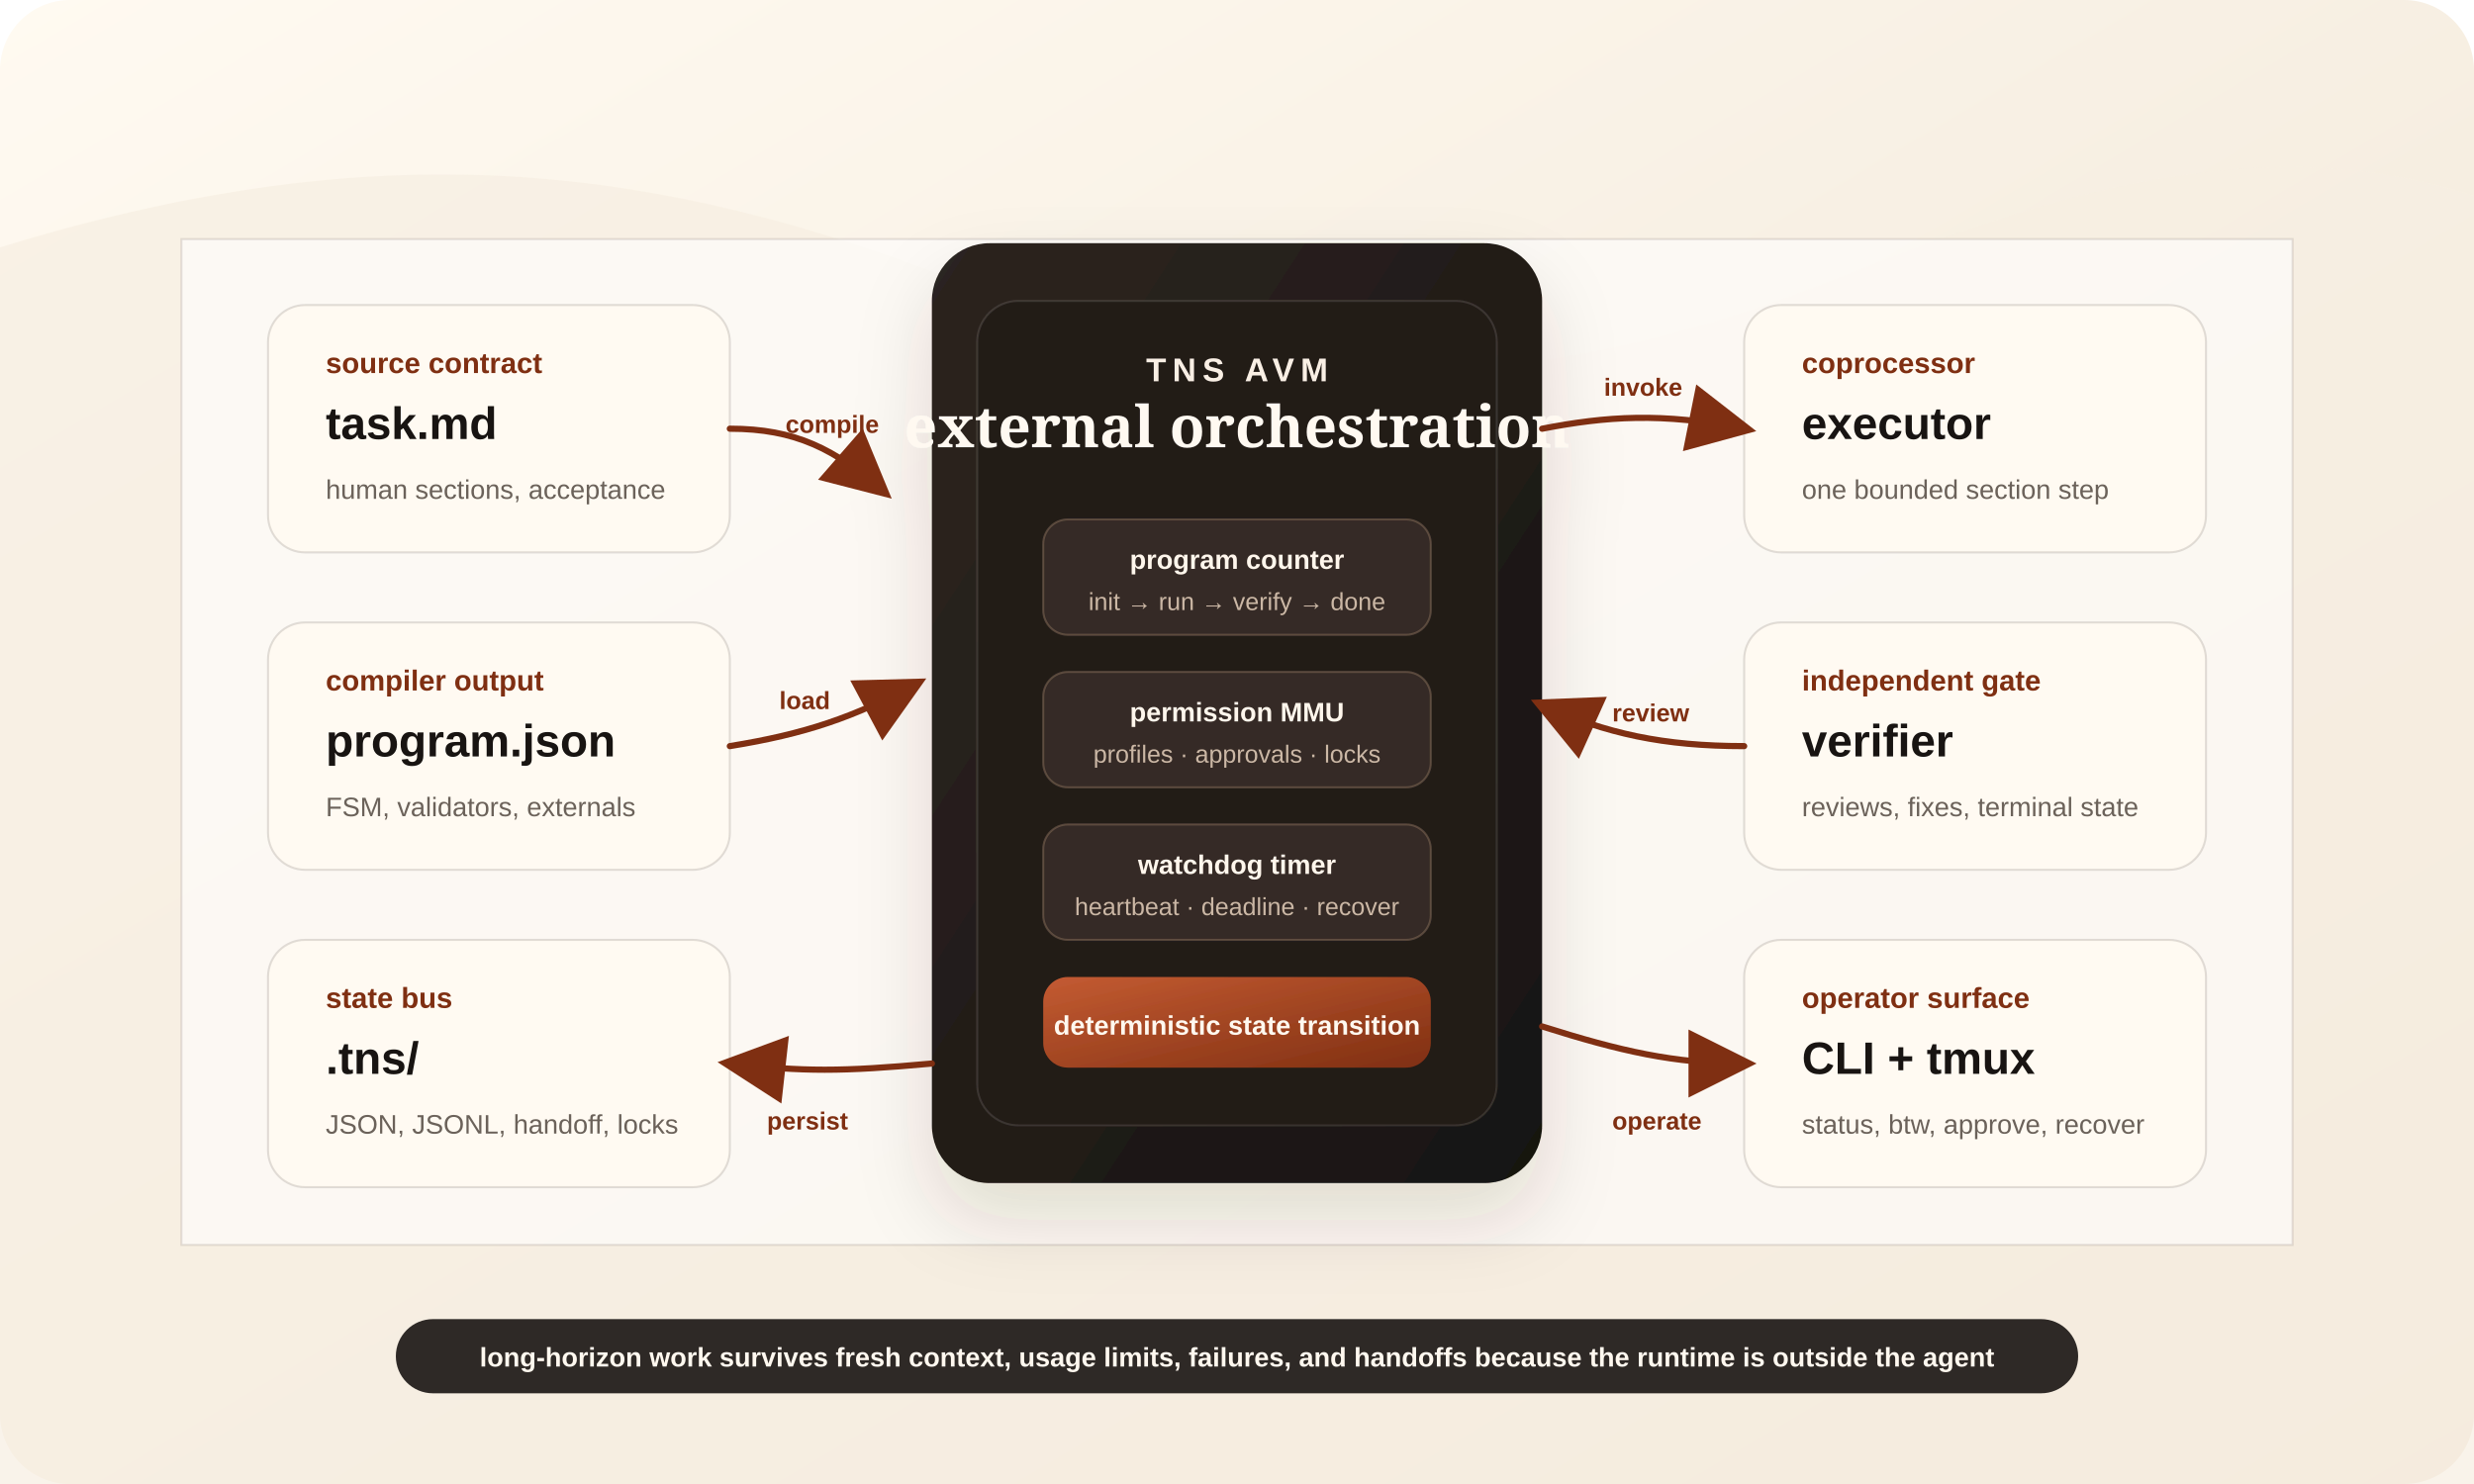
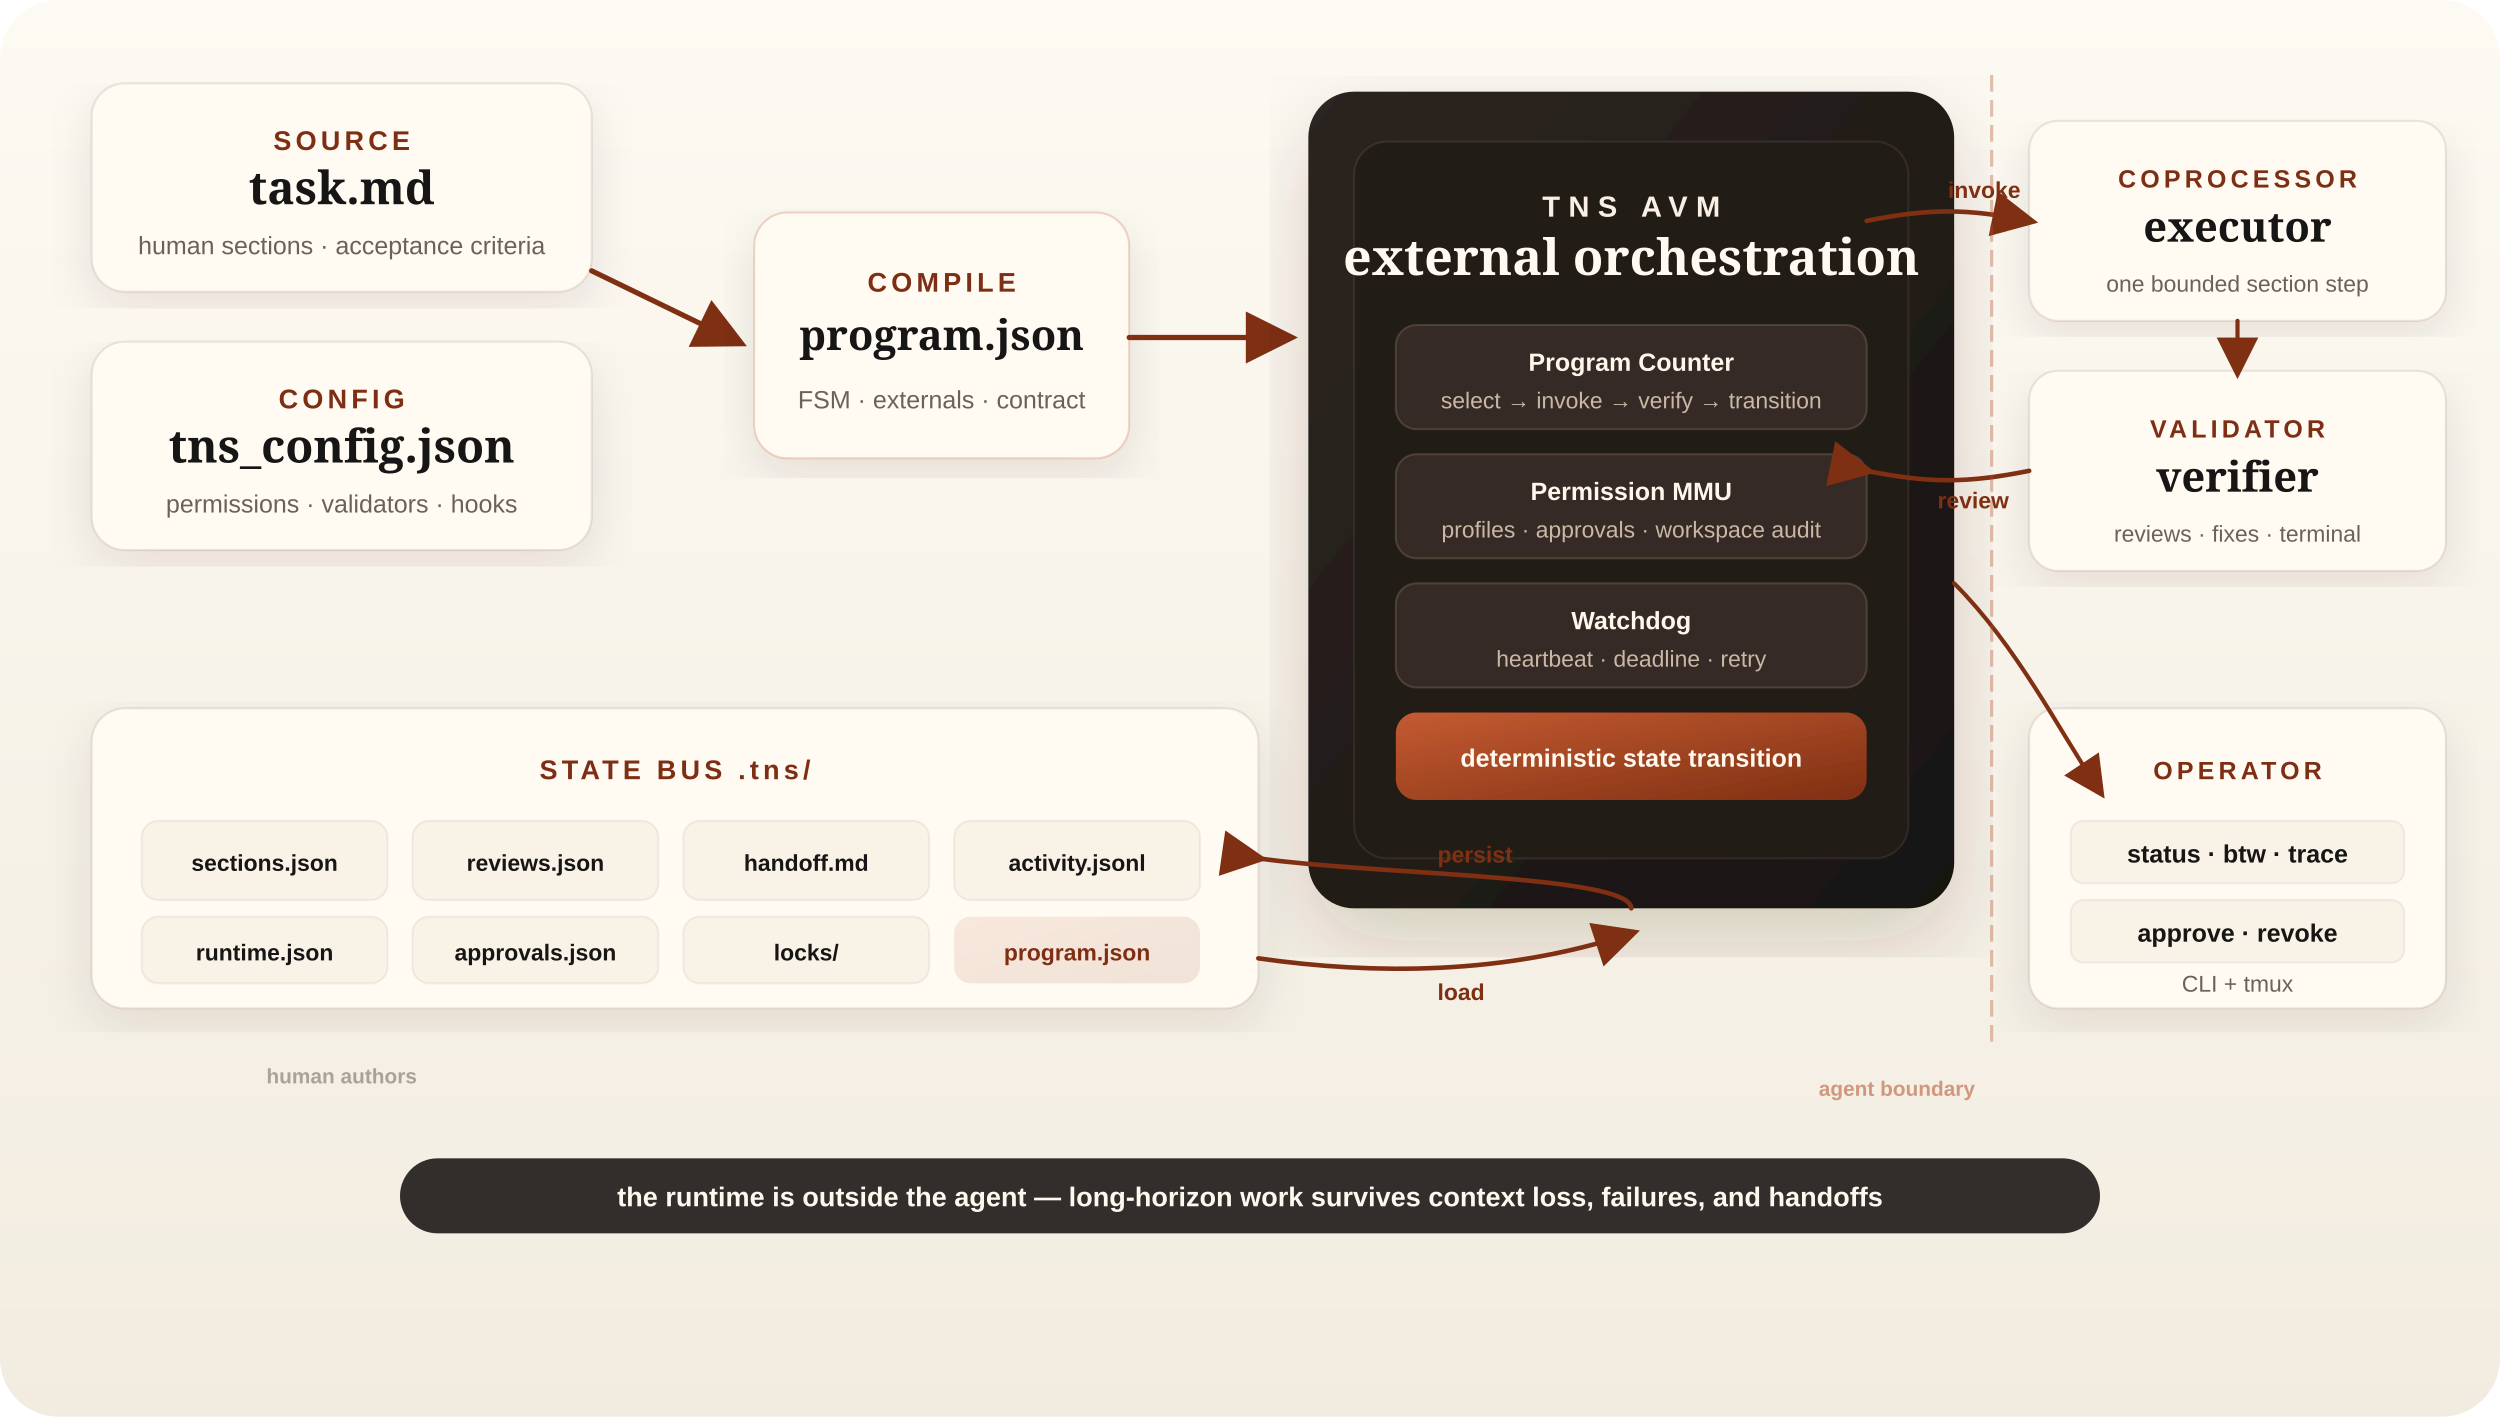
- <svg xmlns="http://www.w3.org/2000/svg" viewBox="0 0 1200 720" role="img" aria-labelledby="title desc">
+ <svg xmlns="http://www.w3.org/2000/svg" viewBox="0 0 1200 680" role="img" aria-labelledby="title desc">
  <defs>
-     <linearGradient id="paper" x1="0" x2="1" y1="0" y2="1">
-       <stop offset="0" stop-color="#fffaf1" />
-       <stop offset="1" stop-color="#efe4d4" />
+     <linearGradient id="bg" x1="0" x2="0" y1="0" y2="1">
+       <stop offset="0" stop-color="#fdfaf3" />
+       <stop offset="1" stop-color="#f2ece0" />
    </linearGradient>
-     <linearGradient id="ink" x1="0" x2="1" y1="0" y2="1">
+     <linearGradient id="avmGrad" x1="0" x2="1" y1="0" y2="1">
      <stop offset="0" stop-color="#2d2520" />
      <stop offset="1" stop-color="#171311" />
    </linearGradient>
-     <linearGradient id="accent" x1="0" x2="1" y1="0" y2="1">
+     <linearGradient id="accentGrad" x1="0" x2="1" y1="0" y2="1">
      <stop offset="0" stop-color="#c45b32" />
      <stop offset="1" stop-color="#7f2f12" />
    </linearGradient>
-     <filter id="shadow" x="-12%" y="-12%" width="124%" height="124%">
-       <feDropShadow dx="0" dy="18" stdDeviation="18" flood-color="#3f2711" flood-opacity="0.14" />
+     <filter id="cardShadow" x="-8%" y="-8%" width="116%" height="116%">
+       <feDropShadow dx="0" dy="8" stdDeviation="12" flood-color="#3f2711" flood-opacity="0.10" />
    </filter>
-     <marker id="arrow" markerWidth="11" markerHeight="11" refX="9" refY="5.5" orient="auto">
-       <path d="M0 0 11 5.5 0 11z" fill="#7f2f12" />
+     <filter id="avmShadow" x="-6%" y="-6%" width="112%" height="112%">
+       <feDropShadow dx="0" dy="16" stdDeviation="20" flood-color="#3f2711" flood-opacity="0.18" />
+     </filter>
+     <marker id="arrowR" markerWidth="10" markerHeight="10" refX="8" refY="5" orient="auto">
+       <path d="M0 0 10 5 0 10z" fill="#7f2f12" />
+     </marker>
+     <marker id="arrowL" markerWidth="10" markerHeight="10" refX="2" refY="5" orient="auto">
+       <path d="M10 0 0 5 10 10z" fill="#7f2f12" />
    </marker>
  </defs>
-   <rect width="1200" height="720" rx="34" fill="url(#paper)" />
-   <path d="M0 120C176 66 306 77 453 132c174 65 292 62 446 0 124-50 215-65 301-37v625H0z" fill="#f7efe2" opacity=".72" />
-   <path d="M88 116h1024v488H88z" rx="30" fill="rgba(255,255,255,.58)" stroke="#2b211a" stroke-opacity=".12" />
-   <g filter="url(#shadow)">
-     <rect x="452" y="118" width="296" height="456" rx="28" fill="url(#ink)" />
-     <rect x="474" y="146" width="252" height="400" rx="20" fill="#211b18" stroke="#fff3e6" stroke-opacity=".12" />
-     <text x="600" y="185" text-anchor="middle" font-family="Manrope, Arial, sans-serif" font-size="16" font-weight="800" fill="#f9efe4" letter-spacing="3">TNS AVM</text>
-     <text x="600" y="217" text-anchor="middle" font-family="Newsreader, Georgia, serif" font-size="28" font-weight="700" fill="#fff9f1">external orchestration</text>
-     <rect x="506" y="252" width="188" height="56" rx="12" fill="#342a25" stroke="#a98970" stroke-opacity=".38" />
-     <text x="600" y="276" text-anchor="middle" font-family="Manrope, Arial, sans-serif" font-size="13" font-weight="700" fill="#fff6ec">program counter</text>
-     <text x="600" y="296" text-anchor="middle" font-family="Manrope, Arial, sans-serif" font-size="12" fill="#cbb7a5">init → run → verify → done</text>
-     <rect x="506" y="326" width="188" height="56" rx="12" fill="#342a25" stroke="#a98970" stroke-opacity=".38" />
-     <text x="600" y="350" text-anchor="middle" font-family="Manrope, Arial, sans-serif" font-size="13" font-weight="700" fill="#fff6ec">permission MMU</text>
-     <text x="600" y="370" text-anchor="middle" font-family="Manrope, Arial, sans-serif" font-size="12" fill="#cbb7a5">profiles · approvals · locks</text>
-     <rect x="506" y="400" width="188" height="56" rx="12" fill="#342a25" stroke="#a98970" stroke-opacity=".38" />
-     <text x="600" y="424" text-anchor="middle" font-family="Manrope, Arial, sans-serif" font-size="13" font-weight="700" fill="#fff6ec">watchdog timer</text>
-     <text x="600" y="444" text-anchor="middle" font-family="Manrope, Arial, sans-serif" font-size="12" fill="#cbb7a5">heartbeat · deadline · recover</text>
-     <rect x="506" y="474" width="188" height="44" rx="12" fill="url(#accent)" />
-     <text x="600" y="502" text-anchor="middle" font-family="Manrope, Arial, sans-serif" font-size="13" font-weight="800" fill="#fff8ef">deterministic state transition</text>
+   <rect width="1200" height="680" rx="28" fill="url(#bg)" />
+   <g filter="url(#cardShadow)">
+     <rect x="44" y="40" width="240" height="100" rx="16" fill="#fffaf2" stroke="#2b211a" stroke-opacity=".10" />
+     <text x="164" y="72" text-anchor="middle" font-family="Manrope, Arial, sans-serif" font-size="13" font-weight="800" fill="#7f2f12" letter-spacing="2">SOURCE</text>
+     <text x="164" y="98" text-anchor="middle" font-family="Newsreader, Georgia, serif" font-size="22" font-weight="700" fill="#181412">task.md</text>
+     <text x="164" y="122" text-anchor="middle" font-family="Manrope, Arial, sans-serif" font-size="12" fill="#6b625a">human sections · acceptance criteria</text>
  </g>
-   <g font-family="Manrope, Arial, sans-serif">
-     <rect x="130" y="148" width="224" height="120" rx="18" fill="#fffaf2" stroke="#2b211a" stroke-opacity=".14" />
-     <text x="158" y="181" font-size="14" font-weight="800" fill="#7f2f12">source contract</text>
-     <text x="158" y="213" font-size="22" font-weight="800" fill="#181412">task.md</text>
-     <text x="158" y="242" font-size="13" fill="#6b625a">human sections, acceptance</text>
-     <rect x="130" y="302" width="224" height="120" rx="18" fill="#fffaf2" stroke="#2b211a" stroke-opacity=".14" />
-     <text x="158" y="335" font-size="14" font-weight="800" fill="#7f2f12">compiler output</text>
-     <text x="158" y="367" font-size="22" font-weight="800" fill="#181412">program.json</text>
-     <text x="158" y="396" font-size="13" fill="#6b625a">FSM, validators, externals</text>
-     <rect x="130" y="456" width="224" height="120" rx="18" fill="#fffaf2" stroke="#2b211a" stroke-opacity=".14" />
-     <text x="158" y="489" font-size="14" font-weight="800" fill="#7f2f12">state bus</text>
-     <text x="158" y="521" font-size="22" font-weight="800" fill="#181412">.tns/</text>
-     <text x="158" y="550" font-size="13" fill="#6b625a">JSON, JSONL, handoff, locks</text>
-     <rect x="846" y="148" width="224" height="120" rx="18" fill="#fffaf2" stroke="#2b211a" stroke-opacity=".14" />
-     <text x="874" y="181" font-size="14" font-weight="800" fill="#7f2f12">coprocessor</text>
-     <text x="874" y="213" font-size="22" font-weight="800" fill="#181412">executor</text>
-     <text x="874" y="242" font-size="13" fill="#6b625a">one bounded section step</text>
-     <rect x="846" y="302" width="224" height="120" rx="18" fill="#fffaf2" stroke="#2b211a" stroke-opacity=".14" />
-     <text x="874" y="335" font-size="14" font-weight="800" fill="#7f2f12">independent gate</text>
-     <text x="874" y="367" font-size="22" font-weight="800" fill="#181412">verifier</text>
-     <text x="874" y="396" font-size="13" fill="#6b625a">reviews, fixes, terminal state</text>
-     <rect x="846" y="456" width="224" height="120" rx="18" fill="#fffaf2" stroke="#2b211a" stroke-opacity=".14" />
-     <text x="874" y="489" font-size="14" font-weight="800" fill="#7f2f12">operator surface</text>
-     <text x="874" y="521" font-size="22" font-weight="800" fill="#181412">CLI + tmux</text>
-     <text x="874" y="550" font-size="13" fill="#6b625a">status, btw, approve, recover</text>
+   <g filter="url(#cardShadow)">
+     <rect x="44" y="164" width="240" height="100" rx="16" fill="#fffaf2" stroke="#2b211a" stroke-opacity=".10" />
+     <text x="164" y="196" text-anchor="middle" font-family="Manrope, Arial, sans-serif" font-size="13" font-weight="800" fill="#7f2f12" letter-spacing="2">CONFIG</text>
+     <text x="164" y="222" text-anchor="middle" font-family="Newsreader, Georgia, serif" font-size="22" font-weight="700" fill="#181412">tns_config.json</text>
+     <text x="164" y="246" text-anchor="middle" font-family="Manrope, Arial, sans-serif" font-size="12" fill="#6b625a">permissions · validators · hooks</text>
  </g>
-   <g fill="none" stroke="#7f2f12" stroke-width="3" stroke-linecap="round" marker-end="url(#arrow)">
-     <path d="M354 208C386 208 405 218 428 238" />
-     <path d="M354 362C391 356 414 348 444 332" />
-     <path d="M452 516C408 520 390 520 354 516" />
-     <path d="M748 208C779 202 806 200 846 208" />
-     <path d="M846 362C807 362 779 356 748 342" />
-     <path d="M748 498C786 510 812 516 846 516" />
+   <line x1="284" y1="130" x2="354" y2="164" stroke="#7f2f12" stroke-width="2.5" stroke-linecap="round" marker-end="url(#arrowR)" />
+   <g filter="url(#cardShadow)">
+     <rect x="362" y="102" width="180" height="118" rx="16" fill="#fffaf2" stroke="#b44f2a" stroke-opacity=".22" />
+     <text x="452" y="140" text-anchor="middle" font-family="Manrope, Arial, sans-serif" font-size="13" font-weight="800" fill="#7f2f12" letter-spacing="2">COMPILE</text>
+     <text x="452" y="168" text-anchor="middle" font-family="Newsreader, Georgia, serif" font-size="20" font-weight="700" fill="#181412">program.json</text>
+     <text x="452" y="196" text-anchor="middle" font-family="Manrope, Arial, sans-serif" font-size="12" fill="#6b625a">FSM · externals · contract</text>
  </g>
-   <g font-family="Manrope, Arial, sans-serif" font-size="12" font-weight="800" fill="#7f2f12">
-     <text x="381" y="210">compile</text>
-     <text x="378" y="344">load</text>
-     <text x="372" y="548">persist</text>
-     <text x="778" y="192">invoke</text>
-     <text x="782" y="350">review</text>
-     <text x="782" y="548">operate</text>
+   <path d="M542 162 C582 162, 590 162, 618 162" fill="none" stroke="#7f2f12" stroke-width="2.5" stroke-linecap="round" marker-end="url(#arrowR)" />
+   <g filter="url(#avmShadow)">
+     <rect x="628" y="44" width="310" height="392" rx="22" fill="url(#avmGrad)" />
+     <rect x="650" y="68" width="266" height="344" rx="16" fill="#211b18" stroke="#fff3e6" stroke-opacity=".08" />
+     <text x="783" y="104" text-anchor="middle" font-family="Manrope, Arial, sans-serif" font-size="14" font-weight="800" fill="#f9efe4" letter-spacing="4">TNS AVM</text>
+     <text x="783" y="132" text-anchor="middle" font-family="Newsreader, Georgia, serif" font-size="24" font-weight="700" fill="#fff9f1">external orchestration</text>
+     <rect x="670" y="156" width="226" height="50" rx="10" fill="#342a25" stroke="#a98970" stroke-opacity=".28" />
+     <text x="783" y="178" text-anchor="middle" font-family="Manrope, Arial, sans-serif" font-size="12" font-weight="700" fill="#fff6ec">Program Counter</text>
+     <text x="783" y="196" text-anchor="middle" font-family="Manrope, Arial, sans-serif" font-size="11" fill="#cbb7a5">select → invoke → verify → transition</text>
+     <rect x="670" y="218" width="226" height="50" rx="10" fill="#342a25" stroke="#a98970" stroke-opacity=".28" />
+     <text x="783" y="240" text-anchor="middle" font-family="Manrope, Arial, sans-serif" font-size="12" font-weight="700" fill="#fff6ec">Permission MMU</text>
+     <text x="783" y="258" text-anchor="middle" font-family="Manrope, Arial, sans-serif" font-size="11" fill="#cbb7a5">profiles · approvals · workspace audit</text>
+     <rect x="670" y="280" width="226" height="50" rx="10" fill="#342a25" stroke="#a98970" stroke-opacity=".28" />
+     <text x="783" y="302" text-anchor="middle" font-family="Manrope, Arial, sans-serif" font-size="12" font-weight="700" fill="#fff6ec">Watchdog</text>
+     <text x="783" y="320" text-anchor="middle" font-family="Manrope, Arial, sans-serif" font-size="11" fill="#cbb7a5">heartbeat · deadline · retry</text>
+     <rect x="670" y="342" width="226" height="42" rx="10" fill="url(#accentGrad)" />
+     <text x="783" y="368" text-anchor="middle" font-family="Manrope, Arial, sans-serif" font-size="12" font-weight="800" fill="#fff8ef">deterministic state transition</text>
  </g>
-   <g transform="translate(192 640)">
-     <rect width="816" height="36" rx="18" fill="#181412" opacity=".9" />
-     <text x="408" y="23" text-anchor="middle" font-family="Manrope, Arial, sans-serif" font-size="13" font-weight="800" fill="#fff8ef">long-horizon work survives fresh context, usage limits, failures, and handoffs because the runtime is outside the agent</text>
+   <g filter="url(#cardShadow)">
+     <rect x="974" y="58" width="200" height="96" rx="14" fill="#fffaf2" stroke="#2b211a" stroke-opacity=".10" />
+     <text x="1074" y="90" text-anchor="middle" font-family="Manrope, Arial, sans-serif" font-size="12" font-weight="800" fill="#7f2f12" letter-spacing="2">COPROCESSOR</text>
+     <text x="1074" y="116" text-anchor="middle" font-family="Newsreader, Georgia, serif" font-size="20" font-weight="700" fill="#181412">executor</text>
+     <text x="1074" y="140" text-anchor="middle" font-family="Manrope, Arial, sans-serif" font-size="11" fill="#6b625a">one bounded section step</text>
  </g>
+   <g filter="url(#cardShadow)">
+     <rect x="974" y="178" width="200" height="96" rx="14" fill="#fffaf2" stroke="#2b211a" stroke-opacity=".10" />
+     <text x="1074" y="210" text-anchor="middle" font-family="Manrope, Arial, sans-serif" font-size="12" font-weight="800" fill="#7f2f12" letter-spacing="2">VALIDATOR</text>
+     <text x="1074" y="236" text-anchor="middle" font-family="Newsreader, Georgia, serif" font-size="20" font-weight="700" fill="#181412">verifier</text>
+     <text x="1074" y="260" text-anchor="middle" font-family="Manrope, Arial, sans-serif" font-size="11" fill="#6b625a">reviews · fixes · terminal</text>
+   </g>
+   <path d="M896 106 C926 100, 944 100, 974 106" fill="none" stroke="#7f2f12" stroke-width="2.2" stroke-linecap="round" marker-end="url(#arrowR)" />
+   <text x="935" y="95" font-family="Manrope, Arial, sans-serif" font-size="11" font-weight="700" fill="#7f2f12">invoke</text>
+   <line x1="1074" y1="154" x2="1074" y2="178" stroke="#7f2f12" stroke-width="2" stroke-linecap="round" marker-end="url(#arrowR)" />
+   <path d="M974 226 C944 232, 926 232, 896 226" fill="none" stroke="#7f2f12" stroke-width="2.2" stroke-linecap="round" marker-end="url(#arrowL)" />
+   <text x="930" y="244" font-family="Manrope, Arial, sans-serif" font-size="11" font-weight="700" fill="#7f2f12">review</text>
+   <g filter="url(#cardShadow)">
+     <rect x="44" y="340" width="560" height="144" rx="16" fill="#fffaf2" stroke="#2b211a" stroke-opacity=".10" />
+     <text x="324" y="374" text-anchor="middle" font-family="Manrope, Arial, sans-serif" font-size="13" font-weight="800" fill="#7f2f12" letter-spacing="2">STATE BUS  .tns/</text>
+     <rect x="68" y="394" width="118" height="38" rx="8" fill="#f8f2e7" stroke="#2b211a" stroke-opacity=".06" />
+     <text x="127" y="418" text-anchor="middle" font-family="Manrope, Arial, sans-serif" font-size="11" font-weight="600" fill="#181412">sections.json</text>
+     <rect x="198" y="394" width="118" height="38" rx="8" fill="#f8f2e7" stroke="#2b211a" stroke-opacity=".06" />
+     <text x="257" y="418" text-anchor="middle" font-family="Manrope, Arial, sans-serif" font-size="11" font-weight="600" fill="#181412">reviews.json</text>
+     <rect x="328" y="394" width="118" height="38" rx="8" fill="#f8f2e7" stroke="#2b211a" stroke-opacity=".06" />
+     <text x="387" y="418" text-anchor="middle" font-family="Manrope, Arial, sans-serif" font-size="11" font-weight="600" fill="#181412">handoff.md</text>
+     <rect x="458" y="394" width="118" height="38" rx="8" fill="#f8f2e7" stroke="#2b211a" stroke-opacity=".06" />
+     <text x="517" y="418" text-anchor="middle" font-family="Manrope, Arial, sans-serif" font-size="11" font-weight="600" fill="#181412">activity.jsonl</text>
+     <rect x="68" y="440" width="118" height="32" rx="8" fill="#f8f2e7" stroke="#2b211a" stroke-opacity=".06" />
+     <text x="127" y="461" text-anchor="middle" font-family="Manrope, Arial, sans-serif" font-size="11" font-weight="600" fill="#181412">runtime.json</text>
+     <rect x="198" y="440" width="118" height="32" rx="8" fill="#f8f2e7" stroke="#2b211a" stroke-opacity=".06" />
+     <text x="257" y="461" text-anchor="middle" font-family="Manrope, Arial, sans-serif" font-size="11" font-weight="600" fill="#181412">approvals.json</text>
+     <rect x="328" y="440" width="118" height="32" rx="8" fill="#f8f2e7" stroke="#2b211a" stroke-opacity=".06" />
+     <text x="387" y="461" text-anchor="middle" font-family="Manrope, Arial, sans-serif" font-size="11" font-weight="600" fill="#181412">locks/</text>
+     <rect x="458" y="440" width="118" height="32" rx="8" fill="url(#accentGrad)" opacity=".12" />
+     <text x="517" y="461" text-anchor="middle" font-family="Manrope, Arial, sans-serif" font-size="11" font-weight="600" fill="#7f2f12">program.json</text>
+   </g>
+   <path d="M783 436 C783 420, 660 420, 604 412" fill="none" stroke="#7f2f12" stroke-width="2.2" stroke-linecap="round" marker-end="url(#arrowL)" />
+   <text x="690" y="414" font-family="Manrope, Arial, sans-serif" font-size="11" font-weight="700" fill="#7f2f12">persist</text>
+   <path d="M604 460 C660 468, 722 468, 783 448" fill="none" stroke="#7f2f12" stroke-width="2.2" stroke-linecap="round" marker-end="url(#arrowR)" />
+   <text x="690" y="480" font-family="Manrope, Arial, sans-serif" font-size="11" font-weight="700" fill="#7f2f12">load</text>
+   <g filter="url(#cardShadow)">
+     <rect x="974" y="340" width="200" height="144" rx="14" fill="#fffaf2" stroke="#2b211a" stroke-opacity=".10" />
+     <text x="1074" y="374" text-anchor="middle" font-family="Manrope, Arial, sans-serif" font-size="12" font-weight="800" fill="#7f2f12" letter-spacing="2">OPERATOR</text>
+     <rect x="994" y="394" width="160" height="30" rx="6" fill="#f8f2e7" stroke="#2b211a" stroke-opacity=".06" />
+     <text x="1074" y="414" text-anchor="middle" font-family="Manrope, Arial, sans-serif" font-size="12" font-weight="600" fill="#181412">status · btw · trace</text>
+     <rect x="994" y="432" width="160" height="30" rx="6" fill="#f8f2e7" stroke="#2b211a" stroke-opacity=".06" />
+     <text x="1074" y="452" text-anchor="middle" font-family="Manrope, Arial, sans-serif" font-size="12" font-weight="600" fill="#181412">approve · revoke</text>
+     <text x="1074" y="476" text-anchor="middle" font-family="Manrope, Arial, sans-serif" font-size="11" fill="#6b625a">CLI + tmux</text>
+   </g>
+   <path d="M938 280 C968 310, 988 350, 1008 380" fill="none" stroke="#7f2f12" stroke-width="2" stroke-linecap="round" marker-end="url(#arrowR)" />
+   <line x1="956" y1="36" x2="956" y2="504" stroke="#b44f2a" stroke-width="1.5" stroke-dasharray="8 4" stroke-opacity=".35" />
+   <text x="948" y="526" text-anchor="end" font-family="Manrope, Arial, sans-serif" font-size="10" font-weight="700" fill="#b44f2a" opacity=".55">agent boundary</text>
+   <g transform="translate(192 556)">
+     <rect width="816" height="36" rx="18" fill="#181412" opacity=".88" />
+     <text x="408" y="23" text-anchor="middle" font-family="Manrope, Arial, sans-serif" font-size="13" font-weight="800" fill="#fff8ef">the runtime is outside the agent — long-horizon work survives context loss, failures, and handoffs</text>
+   </g>
+   <text x="164" y="520" text-anchor="middle" font-family="Manrope, Arial, sans-serif" font-size="10" font-weight="700" fill="#6b625a" opacity=".55">human authors</text>
</svg>
